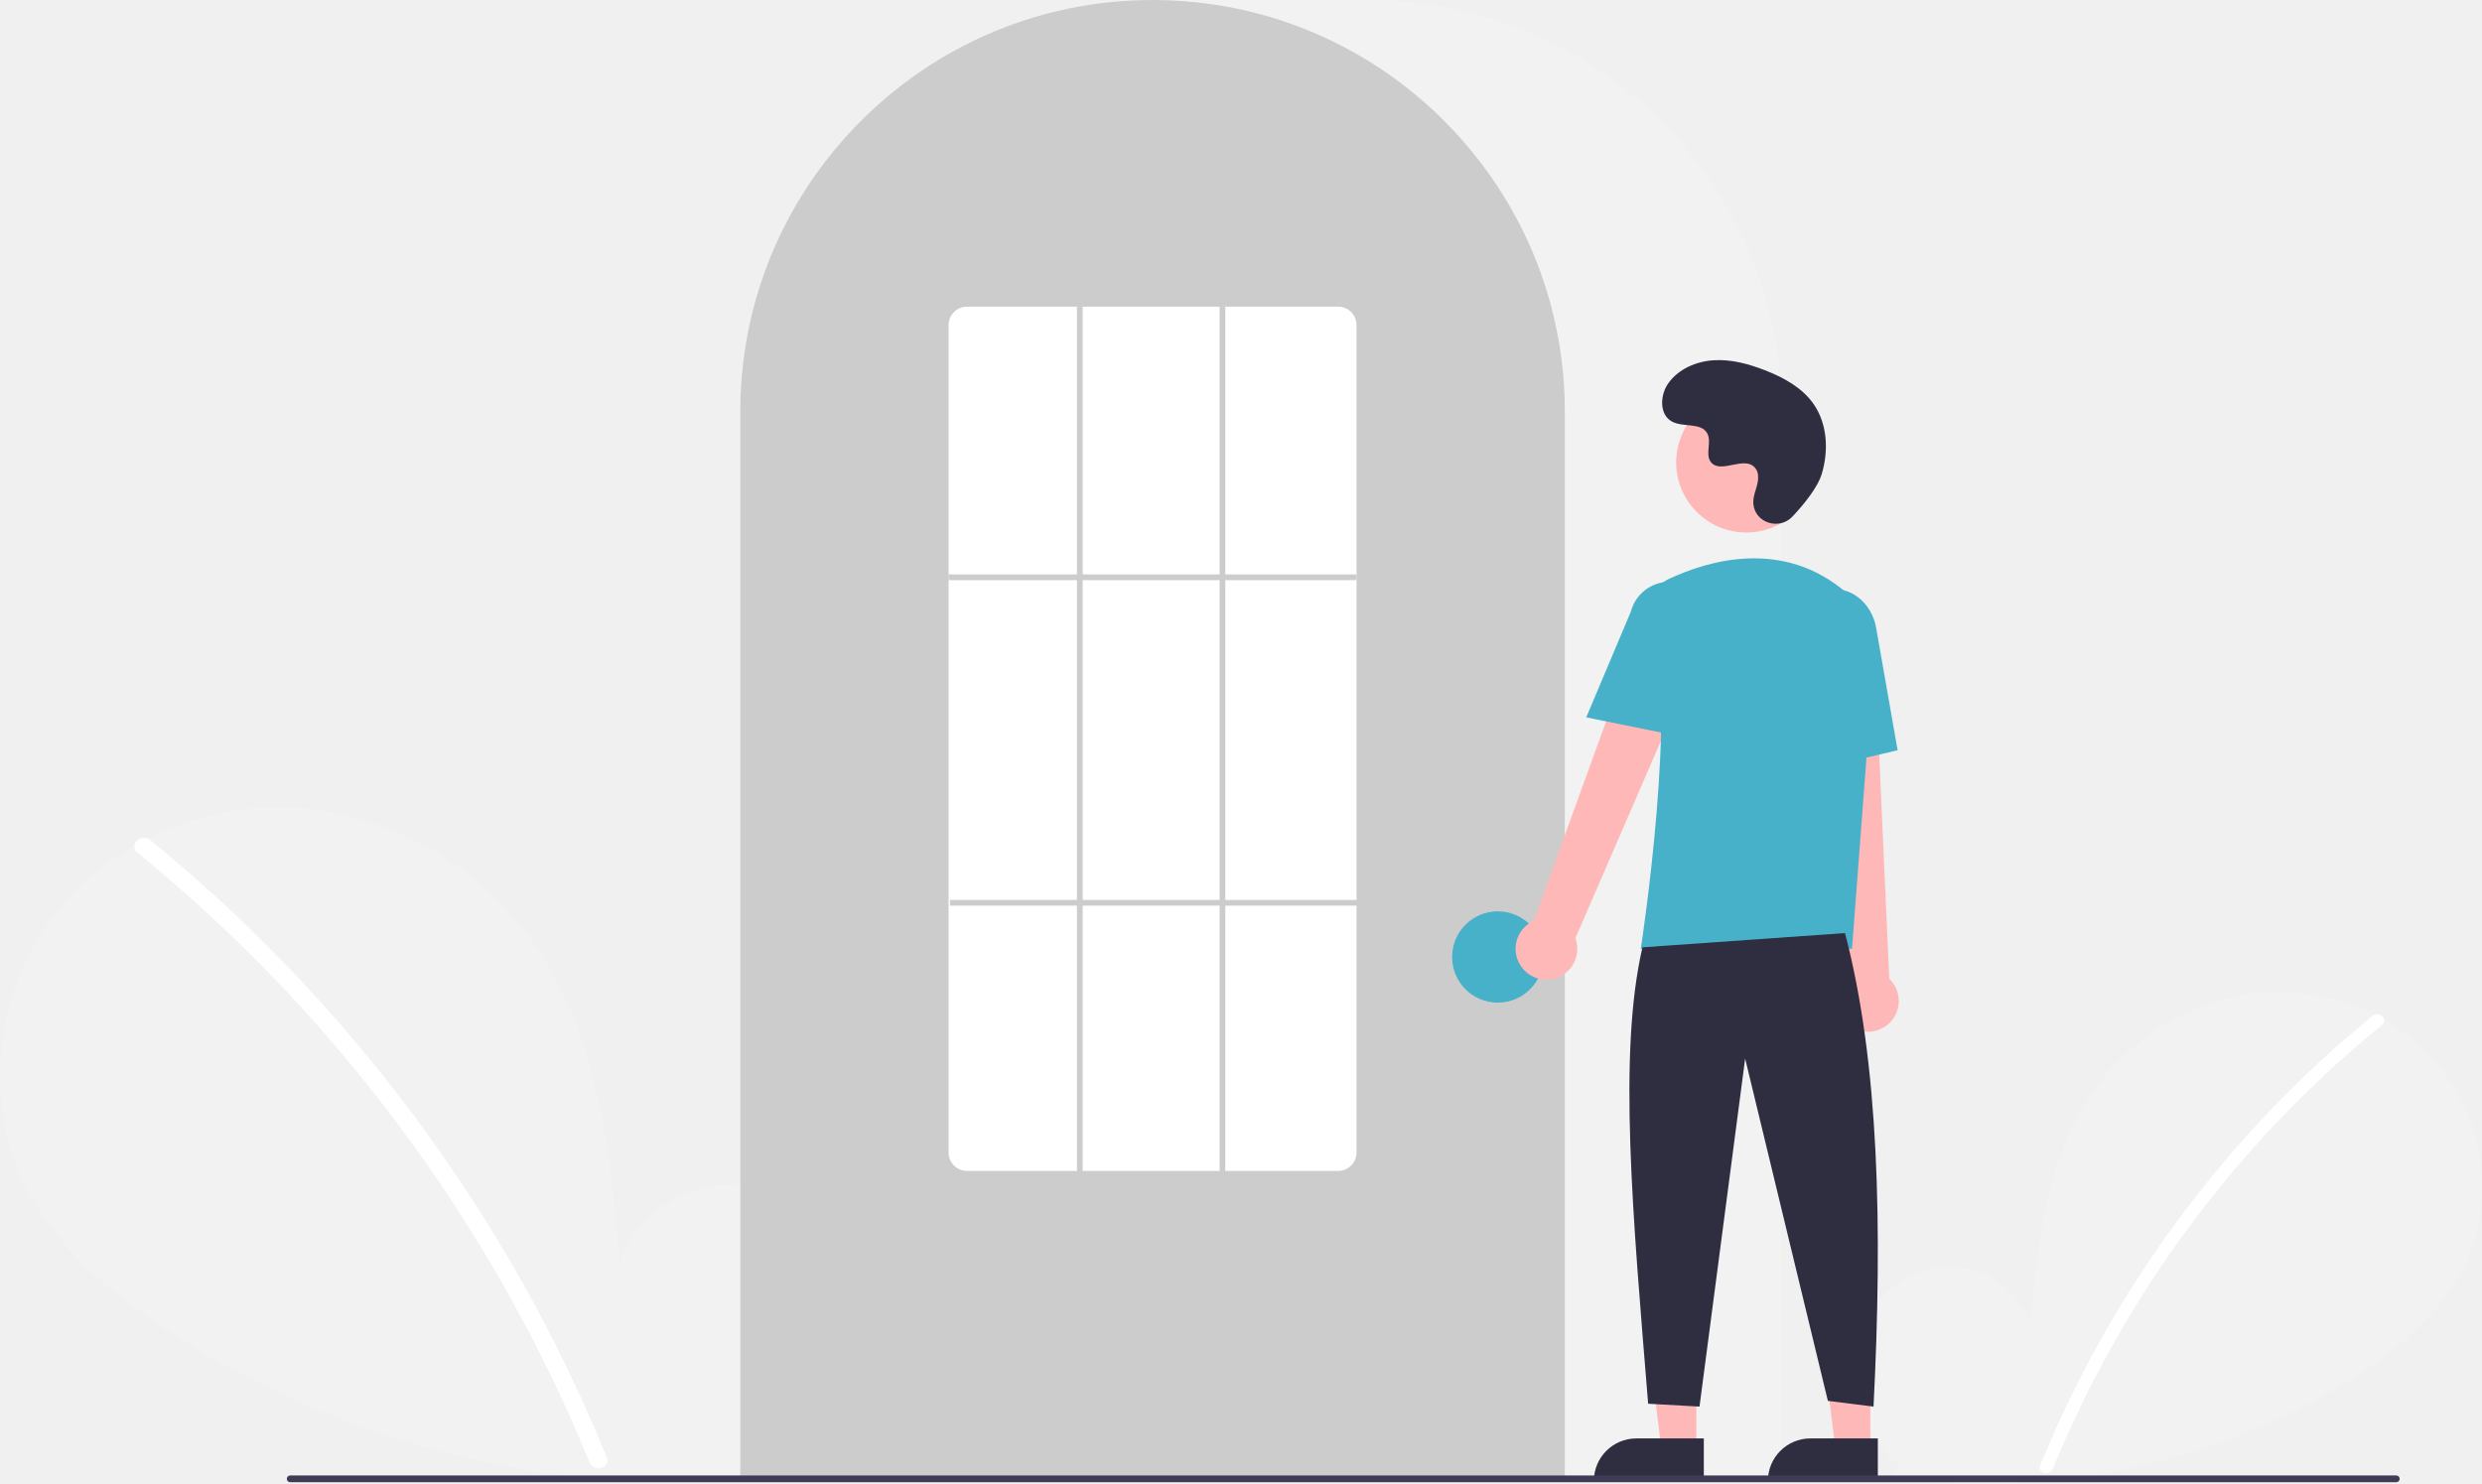
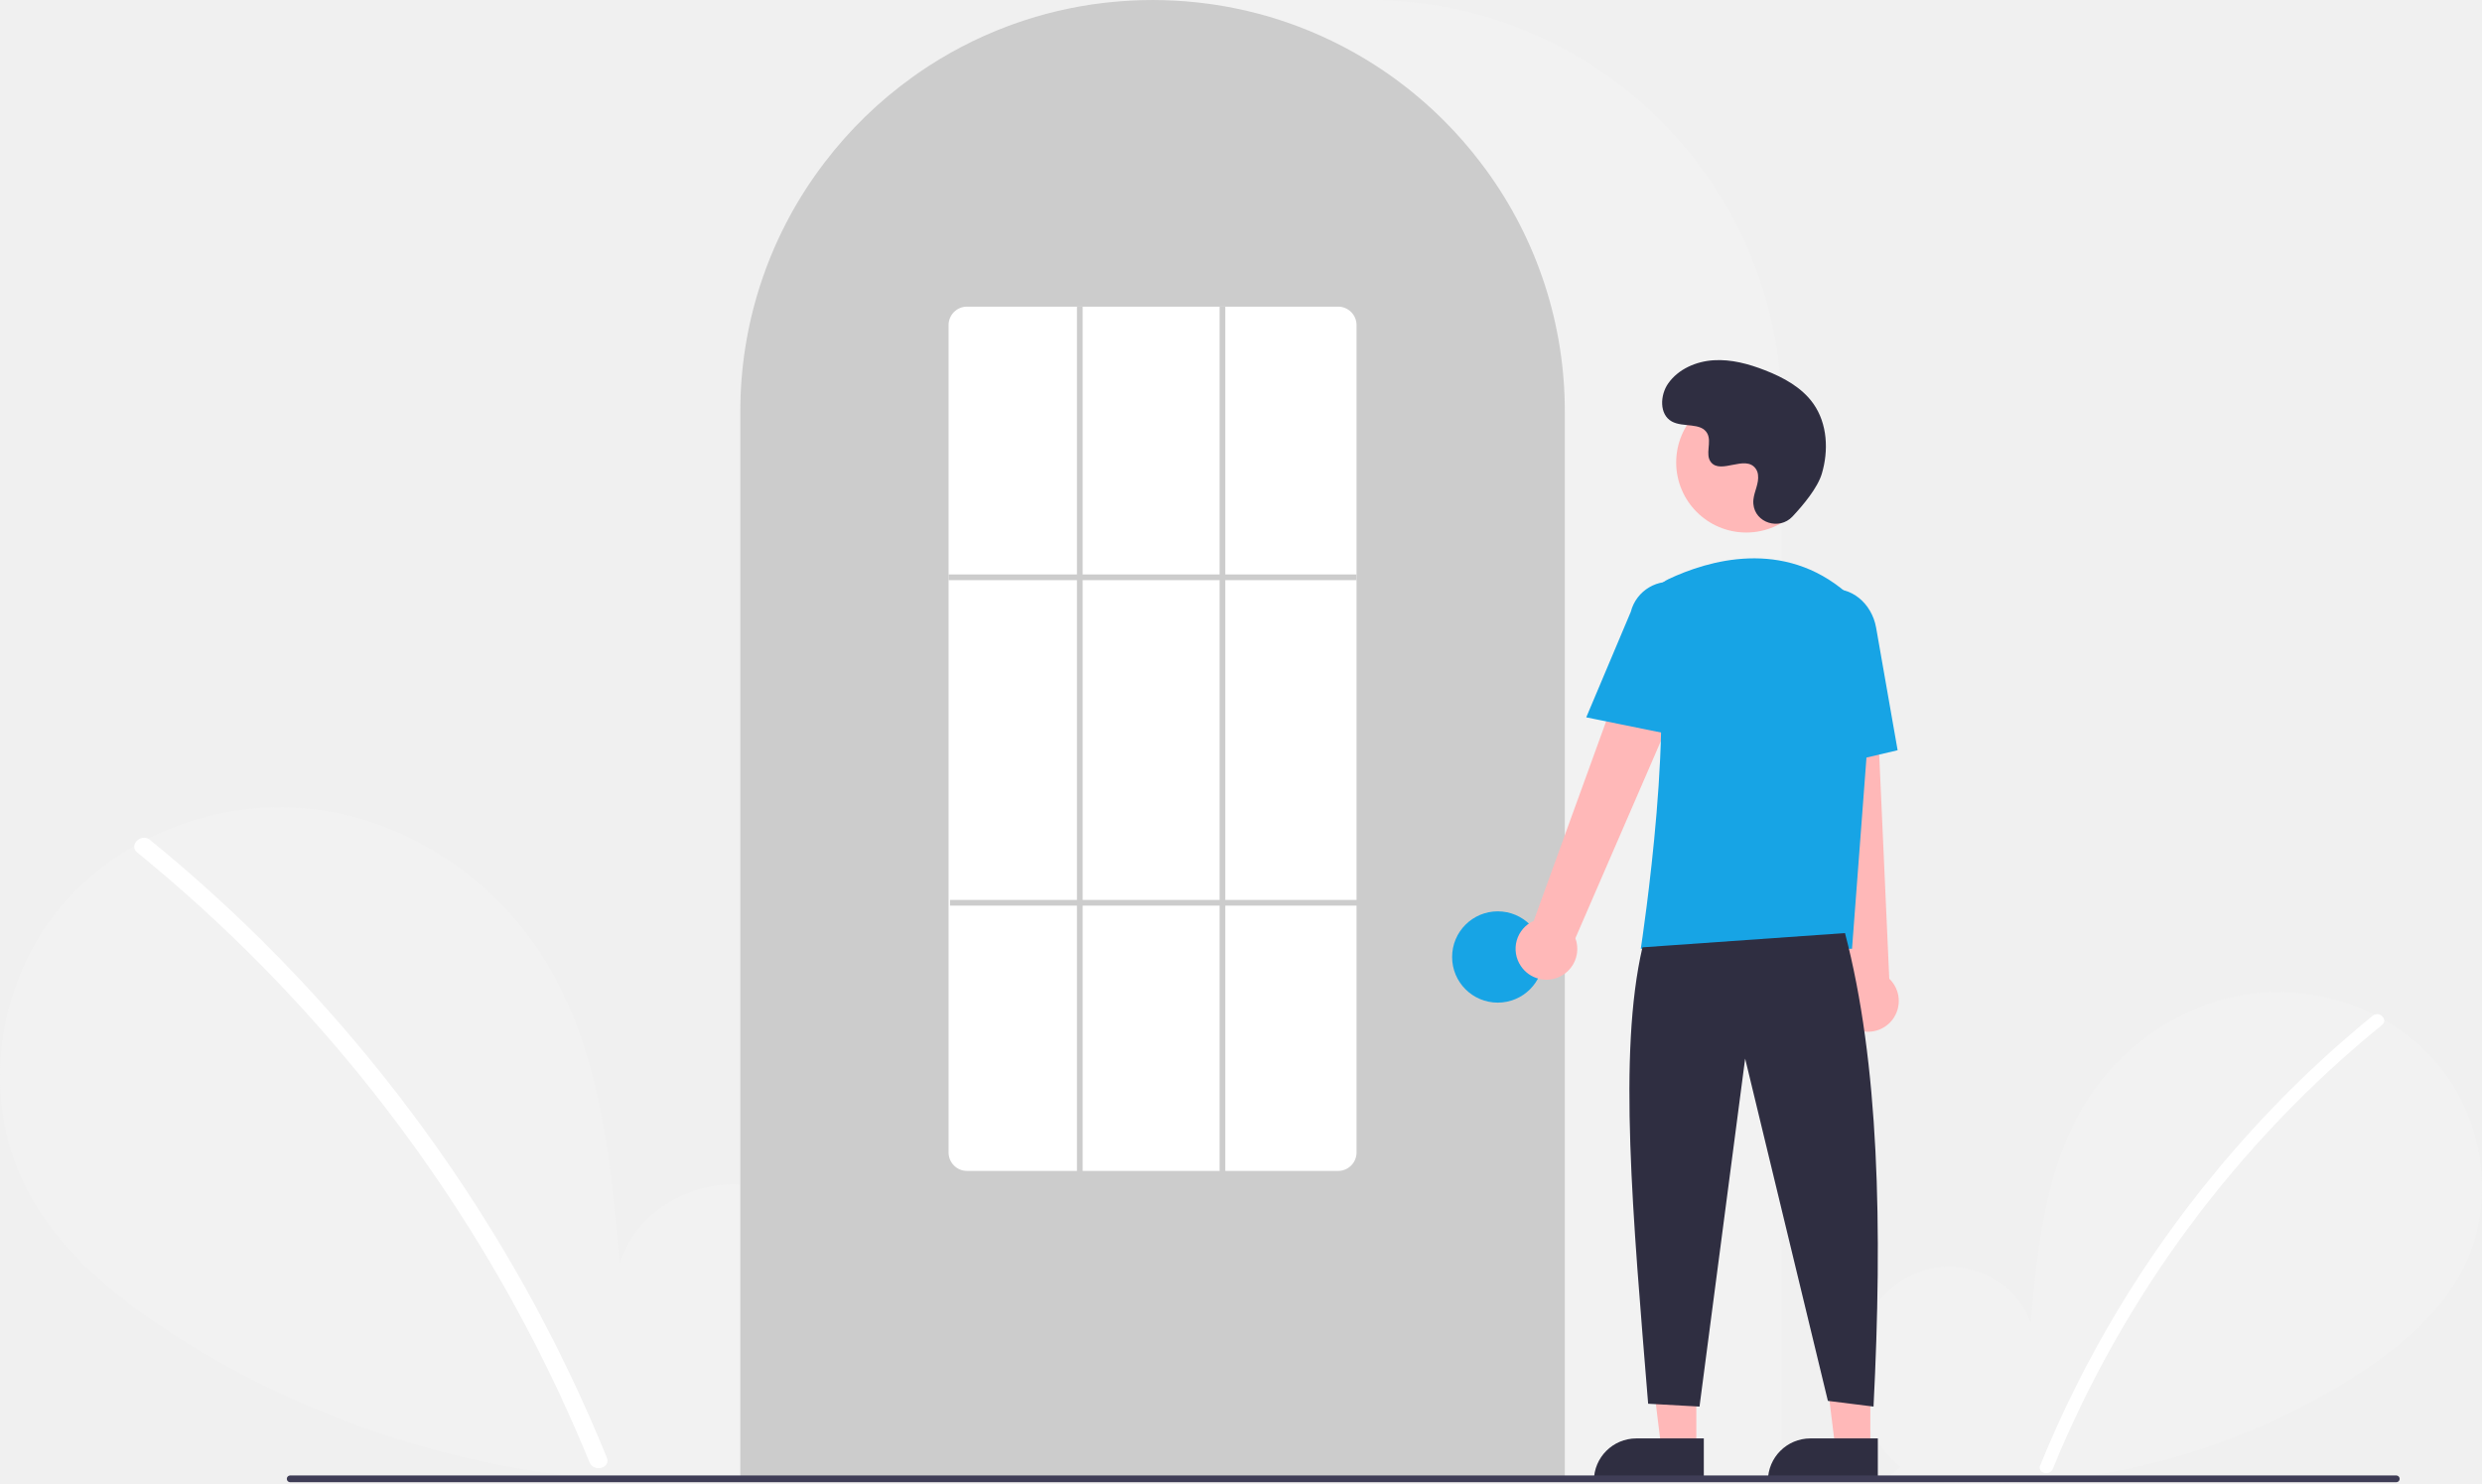
<svg xmlns="http://www.w3.org/2000/svg" data-name="Layer 1" width="870" height="520.139" viewBox="0 0 870 520.139">
  <path d="M831.092,704.187c-11.138-9.412-17.904-24.28-16.13-38.754s12.764-27.78,27.018-30.854,30.504,5.435,34.834,19.359c2.383-26.846,5.129-54.818,19.402-77.68,12.924-20.701,35.309-35.514,59.569-38.164s49.803,7.359,64.933,26.507,18.835,46.985,8.238,68.969c-7.806,16.195-22.188,28.247-37.257,38.052a240.452,240.452,0,0,1-164.454,35.977Z" transform="translate(-165 -189.9307)" fill="#f2f2f2" />
  <path d="M996.728,546.01a393.414,393.414,0,0,0-54.826,54.442,394.561,394.561,0,0,0-61.752,103.194c-1.112,2.725,3.313,3.911,4.412,1.216A392.342,392.342,0,0,1,999.963,549.245c2.284-1.86-.97-5.08-3.236-3.236Z" transform="translate(-165 -189.9307)" fill="#fff" />
  <path d="M445.067,701.63c15.299-12.927,24.591-33.348,22.154-53.228s-17.531-38.156-37.11-42.377-41.897,7.464-47.844,26.59c-3.273-36.873-7.044-75.292-26.648-106.693-17.751-28.433-48.497-48.778-81.818-52.418s-68.404,10.107-89.185,36.407-25.869,64.535-11.315,94.729c10.722,22.243,30.475,38.797,51.172,52.264,66.03,42.965,147.939,60.884,225.877,49.415" transform="translate(-165 -189.9307)" fill="#f2f2f2" />
  <path d="M217.567,484.373a540.355,540.355,0,0,1,75.304,74.777A548.076,548.076,0,0,1,352.257,647.04a545.835,545.835,0,0,1,25.43,53.846c1.527,3.743-4.55,5.372-6.06,1.671a536.36,536.36,0,0,0-49.009-92.727A539.734,539.734,0,0,0,256.889,528.632a538.441,538.441,0,0,0-43.766-39.815c-3.138-2.555,1.332-6.978,4.444-4.444Z" transform="translate(-165 -189.9307)" fill="#fff" />
  <path d="M789.5,708.931h-365v-374.5c0-79.678,64.822-144.5,144.5-144.5h76c79.677,0,144.5,64.822,144.5,144.5Z" transform="translate(-165 -189.9307)" fill="#f2f2f2" />
  <path d="M713.5,708.931h-289v-374.5a143.382,143.382,0,0,1,27.596-84.944c.664-.905,1.326-1.798,2.009-2.681a144.466,144.466,0,0,1,30.754-29.851c.66-.48,1.322-.952,1.994-1.423a144.16,144.16,0,0,1,31.472-16.459c.661-.25,1.334-.501,2.007-.742a144.02,144.02,0,0,1,31.108-7.336c.658-.09,1.333-.16,2.008-.23a146.288,146.288,0,0,1,31.105,0c.673.07,1.349.141,2.014.231a143.995,143.995,0,0,1,31.1,7.335c.673.241,1.346.492,2.009.743a143.799,143.799,0,0,1,31.106,16.216c.672.461,1.344.933,2.006,1.405a145.987,145.987,0,0,1,18.384,15.564,144.305,144.305,0,0,1,12.724,14.551c.681.88,1.343,1.773,2.005,2.677A143.382,143.382,0,0,1,713.5,334.431Z" transform="translate(-165 -189.9307)" fill="#ccc" />
-   <circle cx="525" cy="335.5" r="16" fill="#46b1c9" />
+   <circle cx="525" cy="335.5" r="16" fill="#17a4e5" />
  <polygon points="594.599 507.783 582.339 507.783 576.506 460.495 594.601 460.496 594.599 507.783" fill="#ffb8b8" />
  <path d="M573.582,504.28h23.644a0,0,0,0,1,0,0v14.887a0,0,0,0,1,0,0H558.695a0,0,0,0,1,0,0v0a14.887,14.887,0,0,1,14.887-14.887Z" fill="#2f2e41" />
  <polygon points="655.599 507.783 643.339 507.783 637.506 460.495 655.601 460.496 655.599 507.783" fill="#ffb8b8" />
  <path d="M634.582,504.28h23.644a0,0,0,0,1,0,0v14.887a0,0,0,0,1,0,0H619.695a0,0,0,0,1,0,0v0a14.887,14.887,0,0,1,14.887-14.887Z" fill="#2f2e41" />
  <path d="M698.098,528.6a10.743,10.743,0,0,1,4.511-15.843l41.676-114.867L764.791,409.082,717.206,518.853a10.801,10.801,0,0,1-19.109,9.748Z" transform="translate(-165 -189.9307)" fill="#ffb8b8" />
  <path d="M814.336,550.184a10.743,10.743,0,0,1-2.893-16.217L798.533,412.458l23.338,1.066L827.236,533.045a10.801,10.801,0,0,1-12.9,17.139Z" transform="translate(-165 -189.9307)" fill="#ffb8b8" />
  <circle cx="612.106" cy="162.123" r="24.561" fill="#ffb8b8" />
-   <path d="M814.18,522.549H740.133l.089-.576c.133-.861,13.197-86.439,3.562-114.436a11.813,11.813,0,0,1,6.069-14.584h0c13.772-6.485,40.208-14.471,62.52,4.909a28.234,28.234,0,0,1,9.459,23.396Z" transform="translate(-165 -189.9307)" fill="#46b1c9" />
-   <path d="M754.354,448.181,721.018,441.418l15.626-37.03a13.997,13.997,0,0,1,27.106,6.998Z" transform="translate(-165 -189.9307)" fill="#46b1c9" />
-   <path d="M797.05,460.739l-2.004-45.941c-1.52-8.636,3.424-16.8,11.027-18.135,7.605-1.33,15.032,4.66,16.558,13.36l7.533,42.928Z" transform="translate(-165 -189.9307)" fill="#46b1c9" />
+   <path d="M814.18,522.549H740.133l.089-.576c.133-.861,13.197-86.439,3.562-114.436a11.813,11.813,0,0,1,6.069-14.584h0c13.772-6.485,40.208-14.471,62.52,4.909a28.234,28.234,0,0,1,9.459,23.396Z" transform="translate(-165 -189.9307)" fill="#17a4e5" />
+   <path d="M754.354,448.181,721.018,441.418l15.626-37.03a13.997,13.997,0,0,1,27.106,6.998Z" transform="translate(-165 -189.9307)" fill="#17a4e5" />
+   <path d="M797.05,460.739l-2.004-45.941c-1.52-8.636,3.424-16.8,11.027-18.135,7.605-1.33,15.032,4.66,16.558,13.36l7.533,42.928Z" transform="translate(-165 -189.9307)" fill="#17a4e5" />
  <path d="M811.716,517.049c11.915,45.377,13.214,103.069,10,166l-16-2-29-120-16,122-18-1c-5.377-66.03-10.613-122.715-2-160Z" transform="translate(-165 -189.9307)" fill="#2f2e41" />
  <path d="M793.289,371.035c-4.582,4.881-13.091,2.261-13.688-4.407a8.055,8.055,0,0,1,.01-1.556c.308-2.954,2.015-5.635,1.606-8.754a4.59,4.59,0,0,0-.84-2.149c-3.651-4.889-12.222,2.187-15.668-2.239-2.113-2.714.371-6.987-1.251-10.021-2.14-4.004-8.479-2.029-12.454-4.221-4.423-2.439-4.158-9.225-1.247-13.353,3.551-5.034,9.776-7.72,15.923-8.107s12.253,1.275,17.992,3.511c6.521,2.541,12.988,6.054,17.001,11.788,4.88,6.973,5.35,16.348,2.909,24.502C802.098,360.99,797.031,367.049,793.289,371.035Z" transform="translate(-165 -189.9307)" fill="#2f2e41" />
  <path d="M1004.982,709.574h-738.294a1.191,1.191,0,0,1,0-2.381h738.294a1.191,1.191,0,0,1,0,2.381Z" transform="translate(-165 -189.9307)" fill="#3f3d56" />
  <path d="M634,600.431H504a6.465,6.465,0,0,1-6.5-6.415V303.846a6.465,6.465,0,0,1,6.5-6.415H634a6.465,6.465,0,0,1,6.5,6.415V594.015A6.465,6.465,0,0,1,634,600.431Z" transform="translate(-165 -189.9307)" fill="#fff" />
  <rect x="332.5" y="201.39" width="143" height="2" fill="#ccc" />
  <rect x="333" y="315.5" width="143" height="2" fill="#ccc" />
  <rect x="377.5" y="107.5" width="2" height="304" fill="#ccc" />
  <rect x="427.5" y="107.5" width="2" height="304" fill="#ccc" />
</svg>
